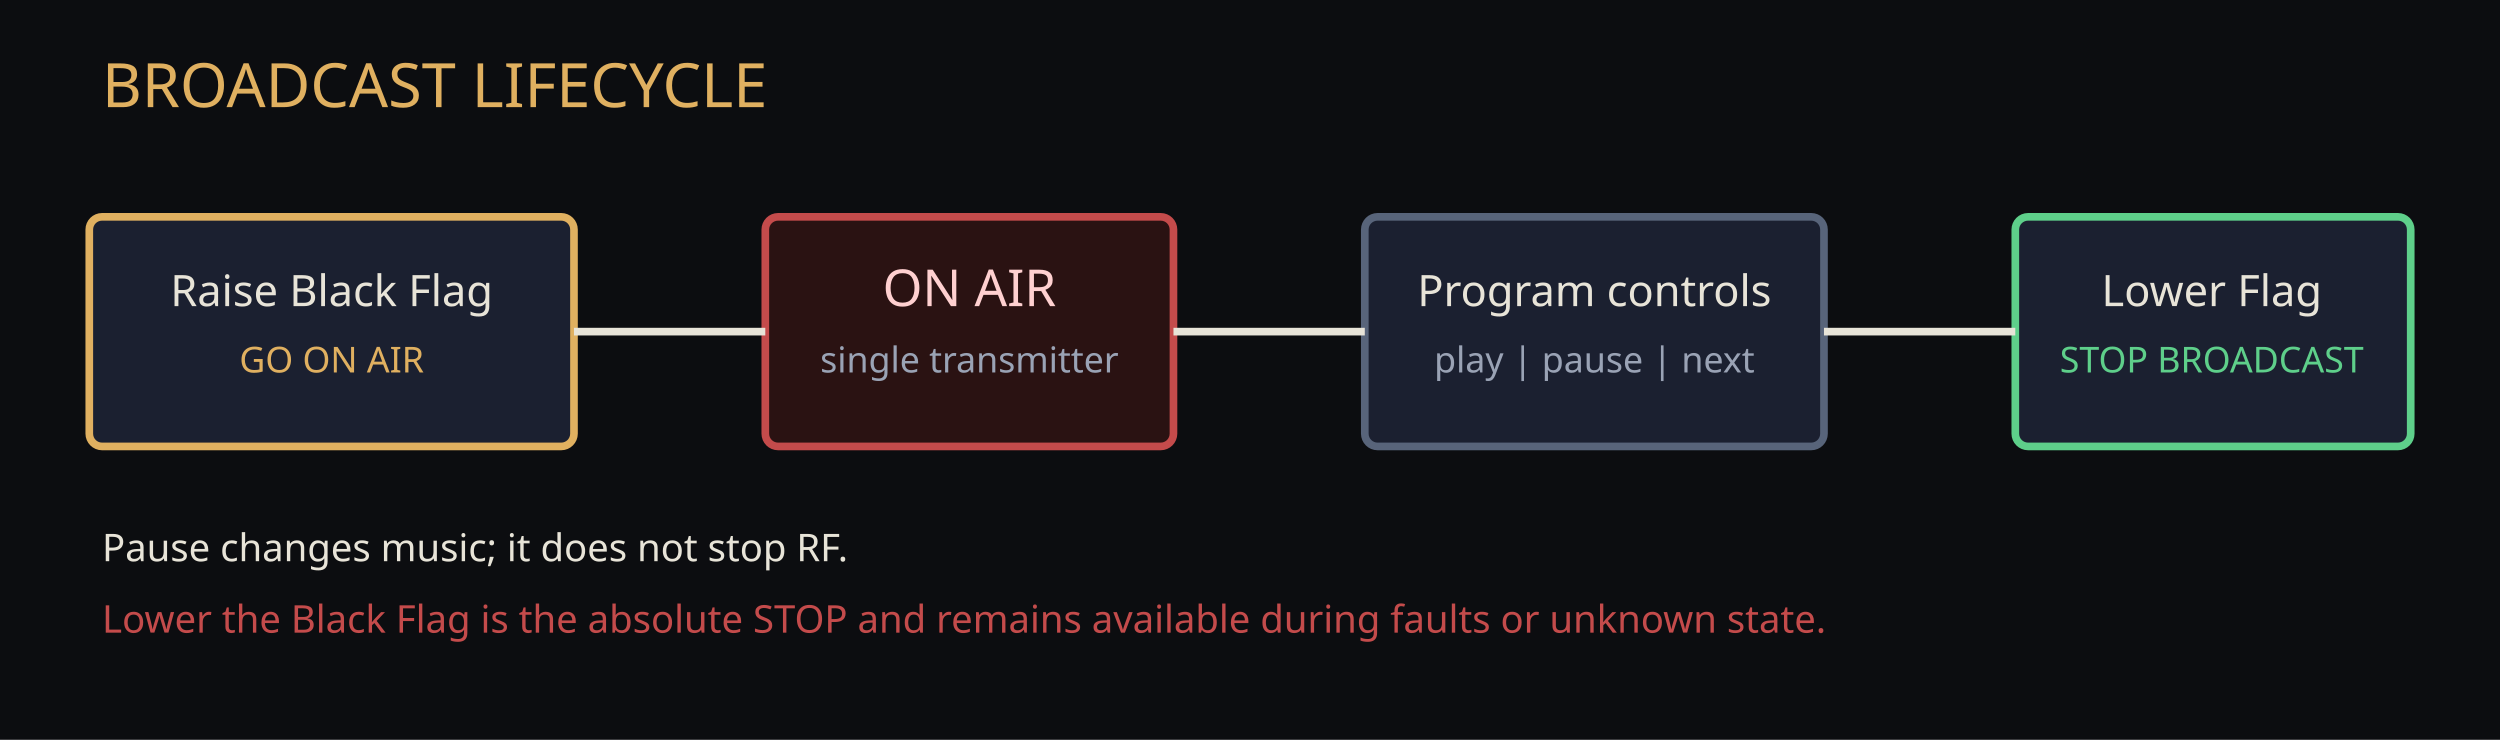
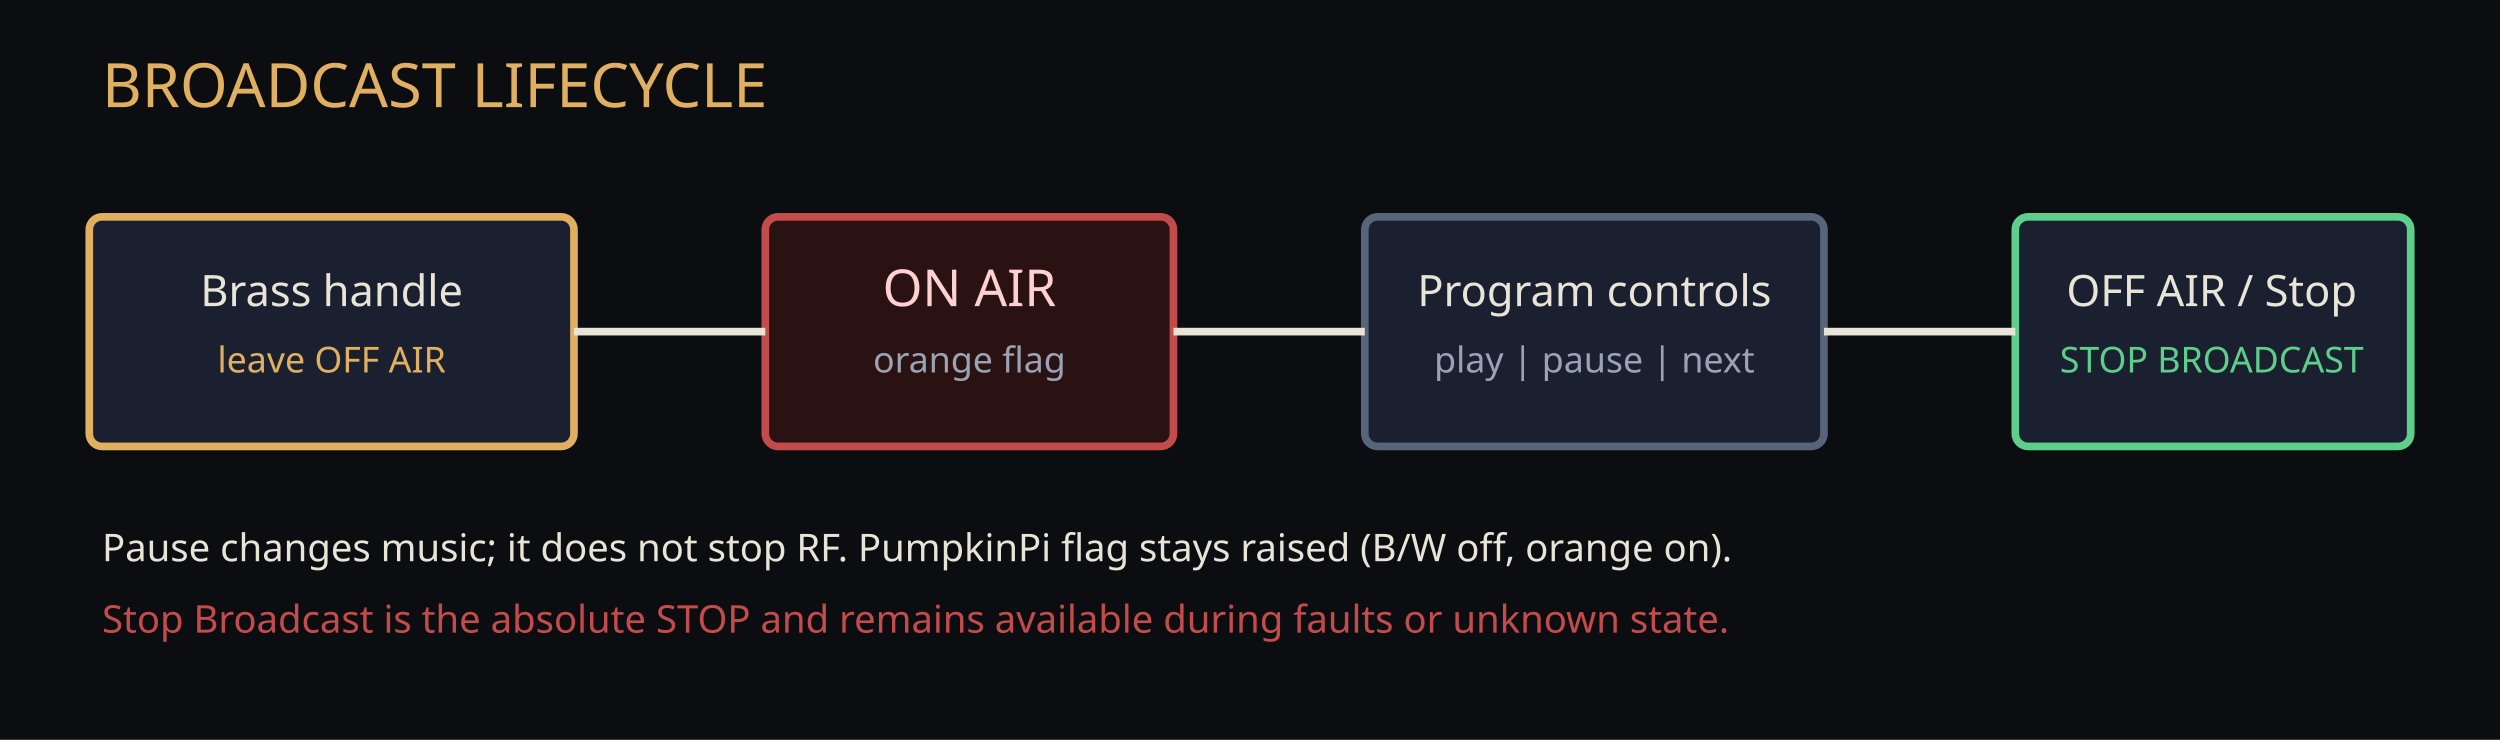
<svg xmlns="http://www.w3.org/2000/svg" viewBox="0 0 980 290" role="img" aria-labelledby="title desc">
  <rect width="980" height="290" fill="#0c0d10" />
  <text x="40" y="42" fill="#e0b060" font-family="sans-serif" font-size="24">BROADCAST LIFECYCLE</text>
  <g font-family="sans-serif" text-anchor="middle">
    <rect x="35" y="85" width="190" height="90" rx="5" fill="#1b2030" stroke="#e0b060" stroke-width="3" />
-     <text x="130" y="120" fill="#e8e4d8" font-size="17">Raise Black Flag</text>
-     <text x="130" y="146" fill="#e0b060" font-size="14">GO ON AIR</text>
+     <text x="130" y="120" fill="#e8e4d8" font-size="17">Brass handle</text>
+     <text x="130" y="146" fill="#e0b060" font-size="14">leave OFF AIR</text>
    <rect x="300" y="85" width="160" height="90" rx="5" fill="#2a1212" stroke="#c44b4b" stroke-width="3" />
    <text x="380" y="120" fill="#ffd0d0" font-size="20">ON AIR</text>
-     <text x="380" y="146" fill="#9aa3b5" font-size="14">single transmitter</text>
+     <text x="380" y="146" fill="#9aa3b5" font-size="14">orange flag</text>
    <rect x="535" y="85" width="180" height="90" rx="5" fill="#1b2030" stroke="#58647a" stroke-width="3" />
    <text x="625" y="120" fill="#e8e4d8" font-size="17">Program controls</text>
    <text x="625" y="146" fill="#9aa3b5" font-size="14">play  |  pause  |  next</text>
    <rect x="790" y="85" width="155" height="90" rx="5" fill="#1b2030" stroke="#5ecf8a" stroke-width="3" />
-     <text x="867" y="120" fill="#e8e4d8" font-size="17">Lower Flag</text>
+     <text x="867" y="120" fill="#e8e4d8" font-size="17">OFF AIR / Stop</text>
    <text x="867" y="146" fill="#5ecf8a" font-size="14">STOP BROADCAST</text>
  </g>
  <g fill="none" stroke="#e8e4d8" stroke-width="3">
    <path d="M225 130H300M460 130H535M715 130H790" />
  </g>
-   <text x="40" y="220" fill="#e8e4d8" font-family="sans-serif" font-size="15">Pause changes music; it does not stop RF.</text>
-   <text x="40" y="248" fill="#c44b4b" font-family="sans-serif" font-size="15">Lower the Black Flag is the absolute STOP and remains available during faults or unknown state.</text>
+   <text x="40" y="220" fill="#e8e4d8" font-family="sans-serif" font-size="15">Pause changes music; it does not stop RF. PumpkinPi flag stays raised (B/W off, orange on).</text>
+   <text x="40" y="248" fill="#c44b4b" font-family="sans-serif" font-size="15">Stop Broadcast is the absolute STOP and remains available during faults or unknown state.</text>
</svg>
